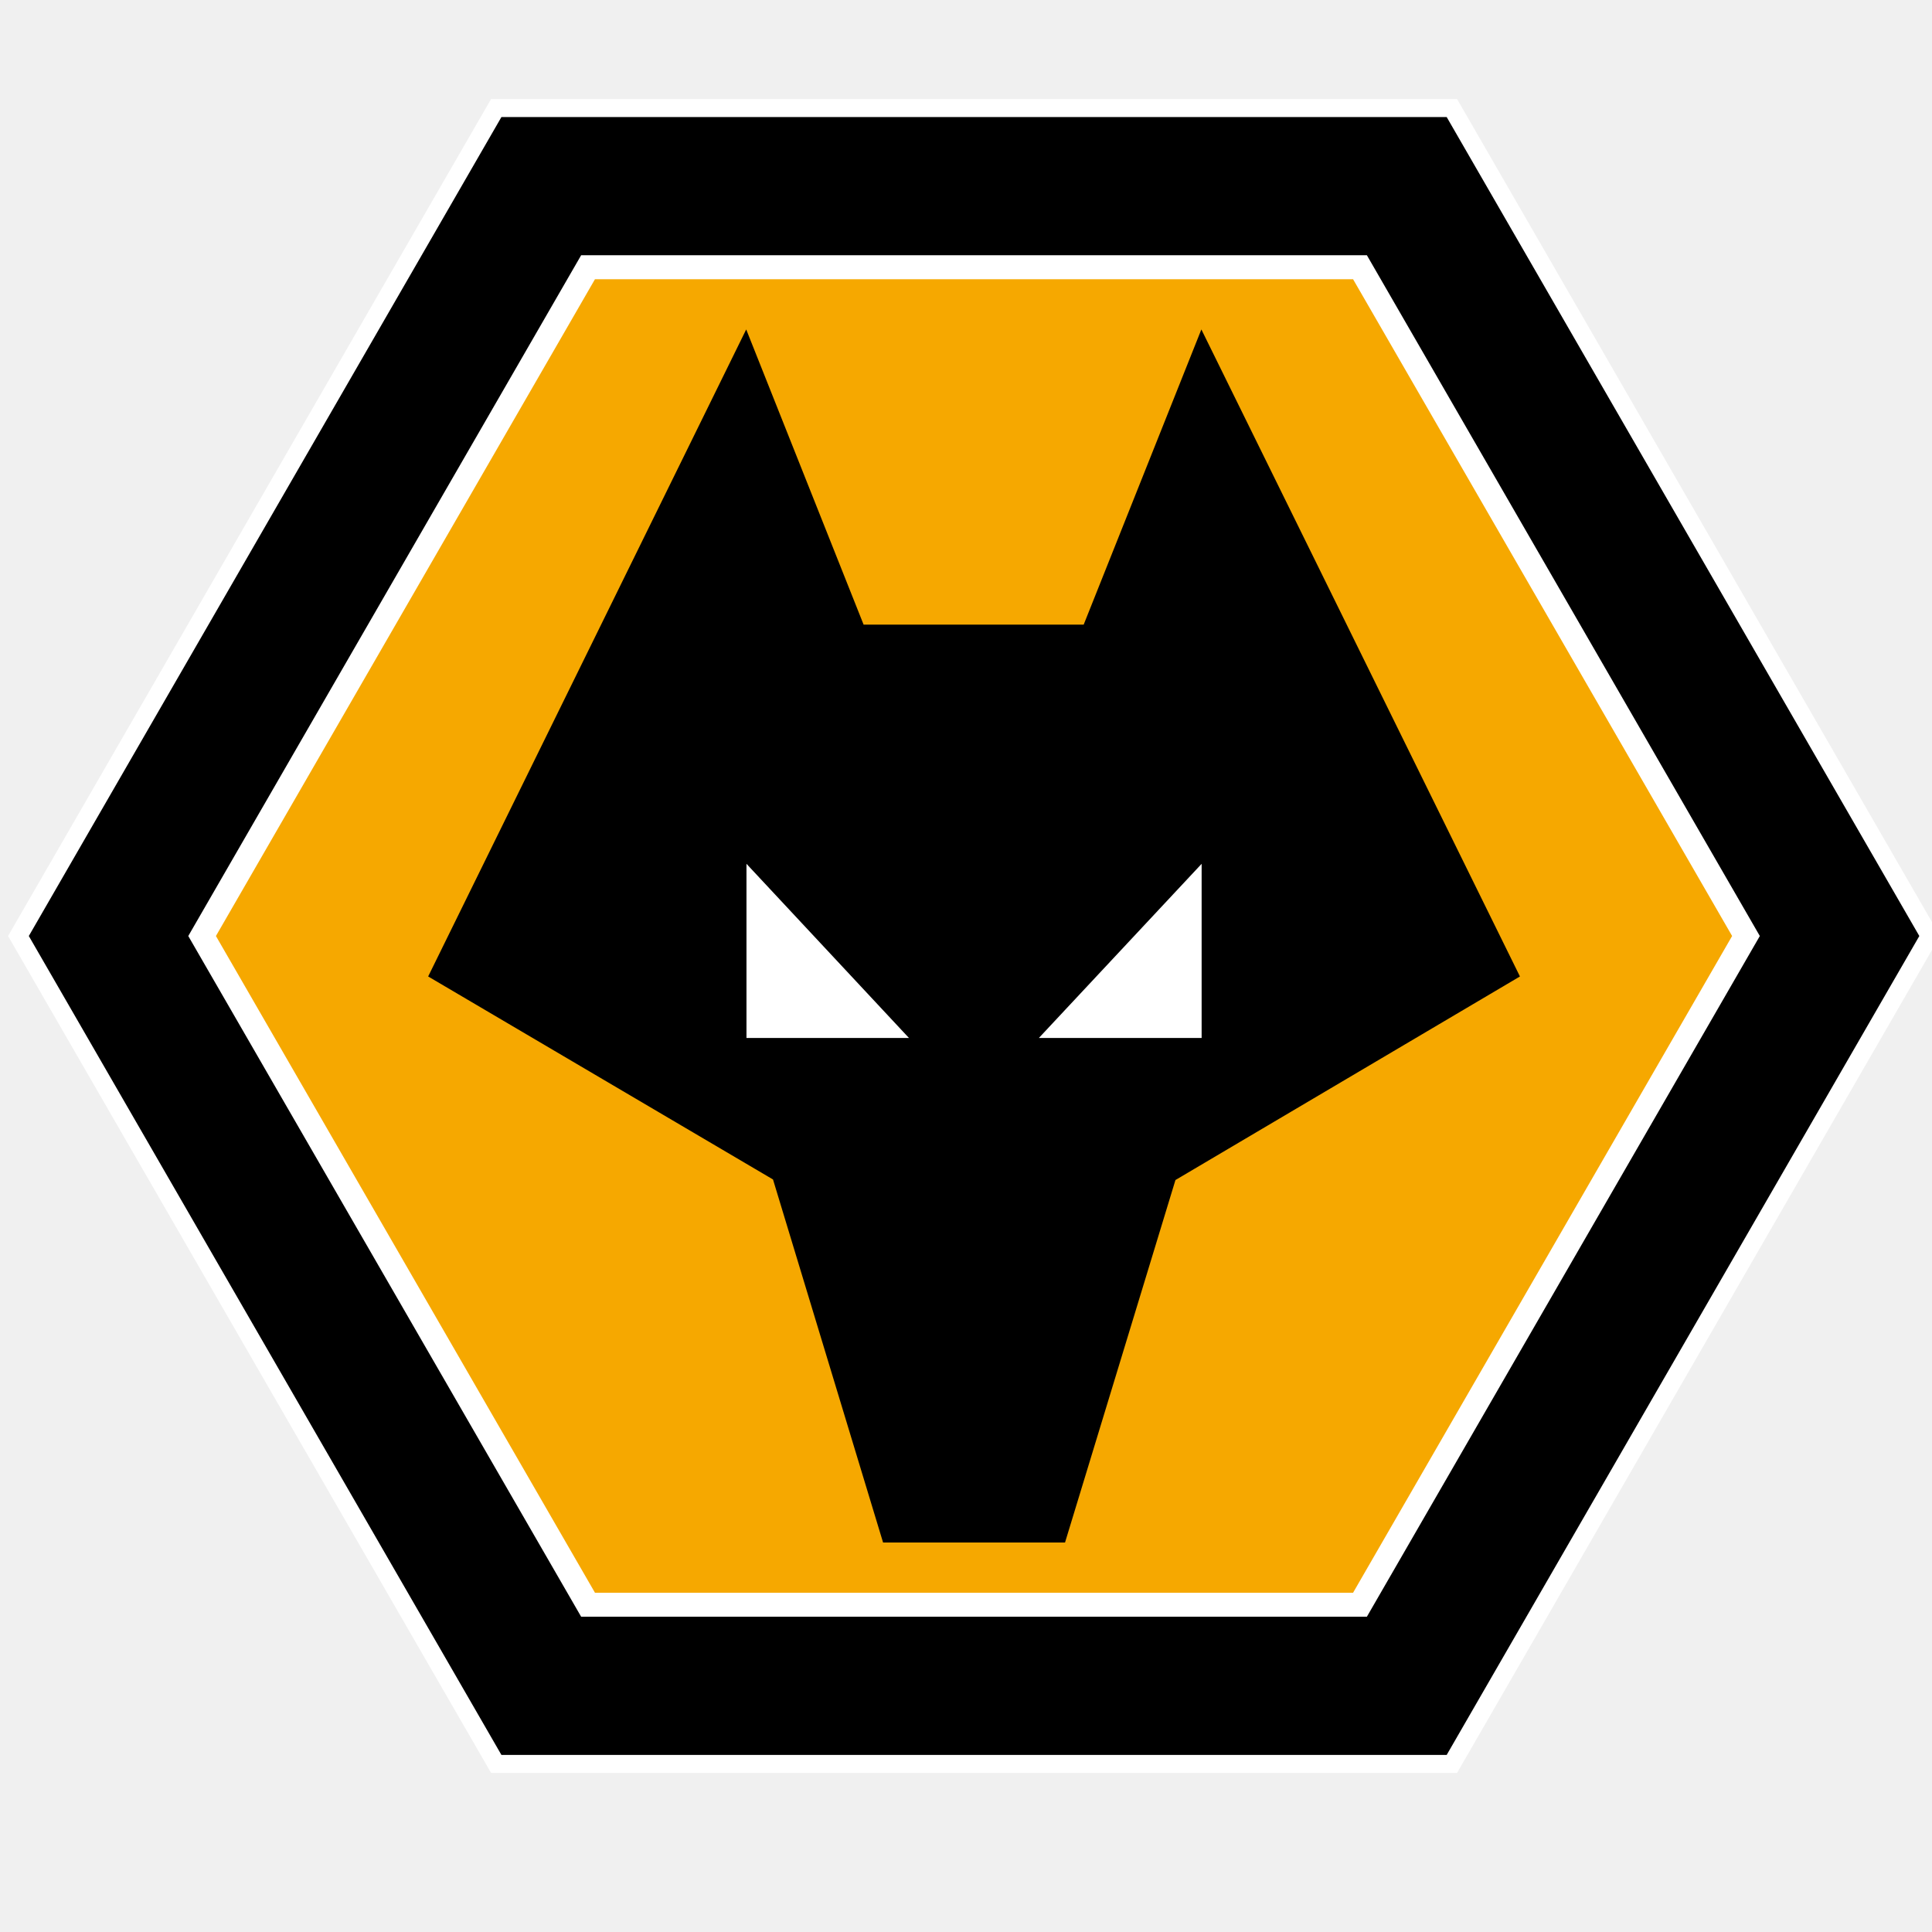
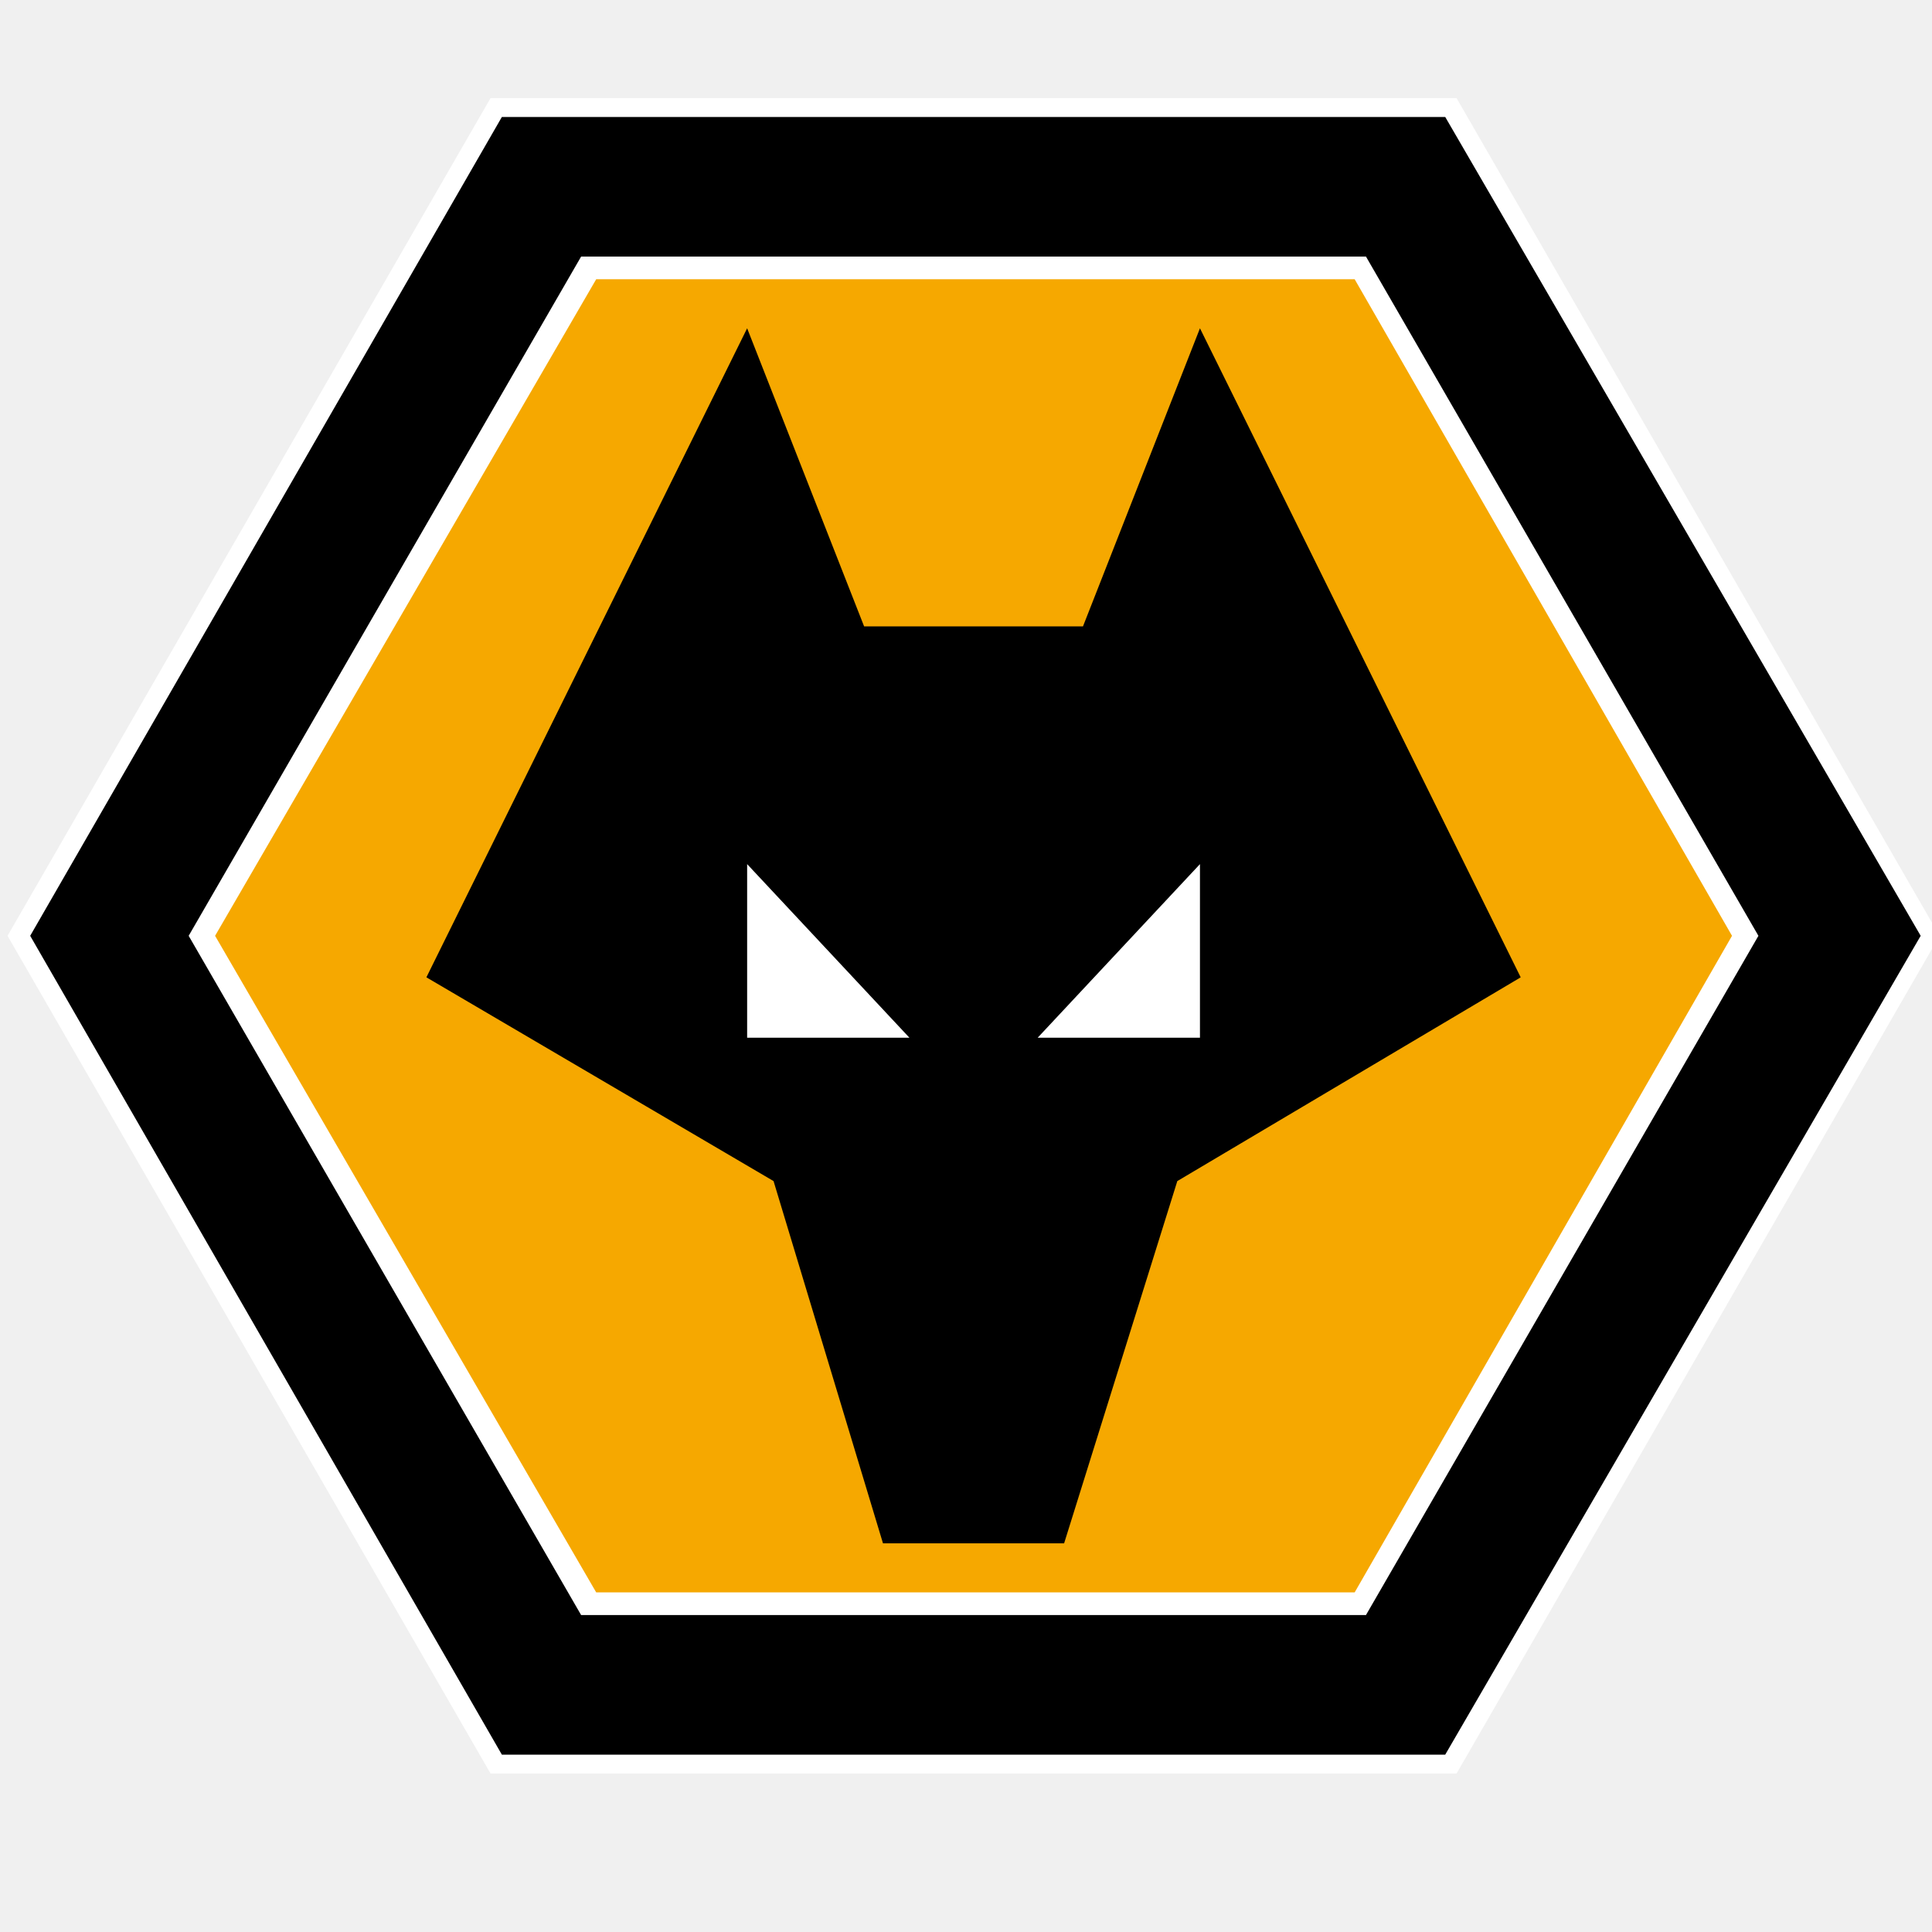
- <svg xmlns="http://www.w3.org/2000/svg" viewBox="0 0 512 512" fill="none">
-   <g clip-path="url(#clip0_1_3217)">
-     <g clip-path="url(#clip1_1_3217)">
-       <path d="M130.136 26.253L2.134 248.052L130.136 469.832H386.141L514.134 248.052L386.141 26.253H130.136Z" fill="white" />
-       <path d="M383.385 31.019C384.739 33.363 507.285 245.716 508.64 248.053C507.286 250.389 384.741 462.732 383.385 465.076H132.884C131.537 462.731 8.983 250.388 7.637 248.051C8.983 245.716 131.537 33.363 132.884 31.019H383.385Z" fill="black" />
-       <path d="M154.008 67.643L49.896 248.052L154.008 428.442H362.241L466.371 248.052L362.241 67.643H154.008Z" fill="white" />
-       <path d="M358.578 73.997C360.363 77.09 457.253 244.969 459.028 248.051C457.253 251.145 360.363 418.995 358.578 422.089H157.671C155.895 418.995 59.005 251.145 57.222 248.051C59.007 244.968 155.895 77.09 157.671 73.997H358.578Z" fill="#F6A800" />
-       <path d="M228.866 165.537H287.186L318.374 87.306L402.8 258.773L311.506 312.721L282.244 408.78H234.024L204.854 312.572L113.467 258.773L197.753 87.306L228.866 165.537Z" fill="black" />
-       <path d="M318.444 228.922V275.068H275.316L318.444 228.922Z" fill="white" />
-       <path d="M197.823 275.068V228.922L240.878 275.068H197.823Z" fill="white" />
+ <svg xmlns="http://www.w3.org/2000/svg" fill="none" viewBox="0 0 512 512">
+   <g clip-path="url(#a)">
+     <g clip-path="url(#b)">
+       <path fill="#fff" d="M130 26 2 248l128 222h256l128-222L386 26H130Z" />
+       <path fill="#000" d="m383 31 126 217-126 217H133L8 248 133 31h250Z" />
+       <path fill="#fff" d="M154 68 50 248l104 180h208l104-180L362 68H154Z" />
+       <path fill="#F6A800" d="m359 74 100 174-100 174H158L57 248 158 74h201Z" />
+       <path fill="#000" d="M229 166h58l31-79 85 172-91 54-30 96h-48l-29-96-92-54 85-172 31 79Z" />
+       <path fill="#fff" d="M318 229v46h-43l43-46Zm-120 46v-46l43 46h-43Z" />
    </g>
  </g>
  <defs>
-     <clipPath id="clip0_1_3217">
-       <rect width="512" height="512" fill="white" />
+     <clipPath id="a">
+       <path fill="#fff" d="M0 0h512v512H0z" />
    </clipPath>
-     <clipPath id="clip1_1_3217">
-       <rect width="512" height="443.579" fill="white" transform="translate(2.13354 26.2532)" />
+     <clipPath id="b">
+       <path fill="#fff" d="M0 0h512v444H0z" transform="translate(2 26)" />
    </clipPath>
  </defs>
</svg>
